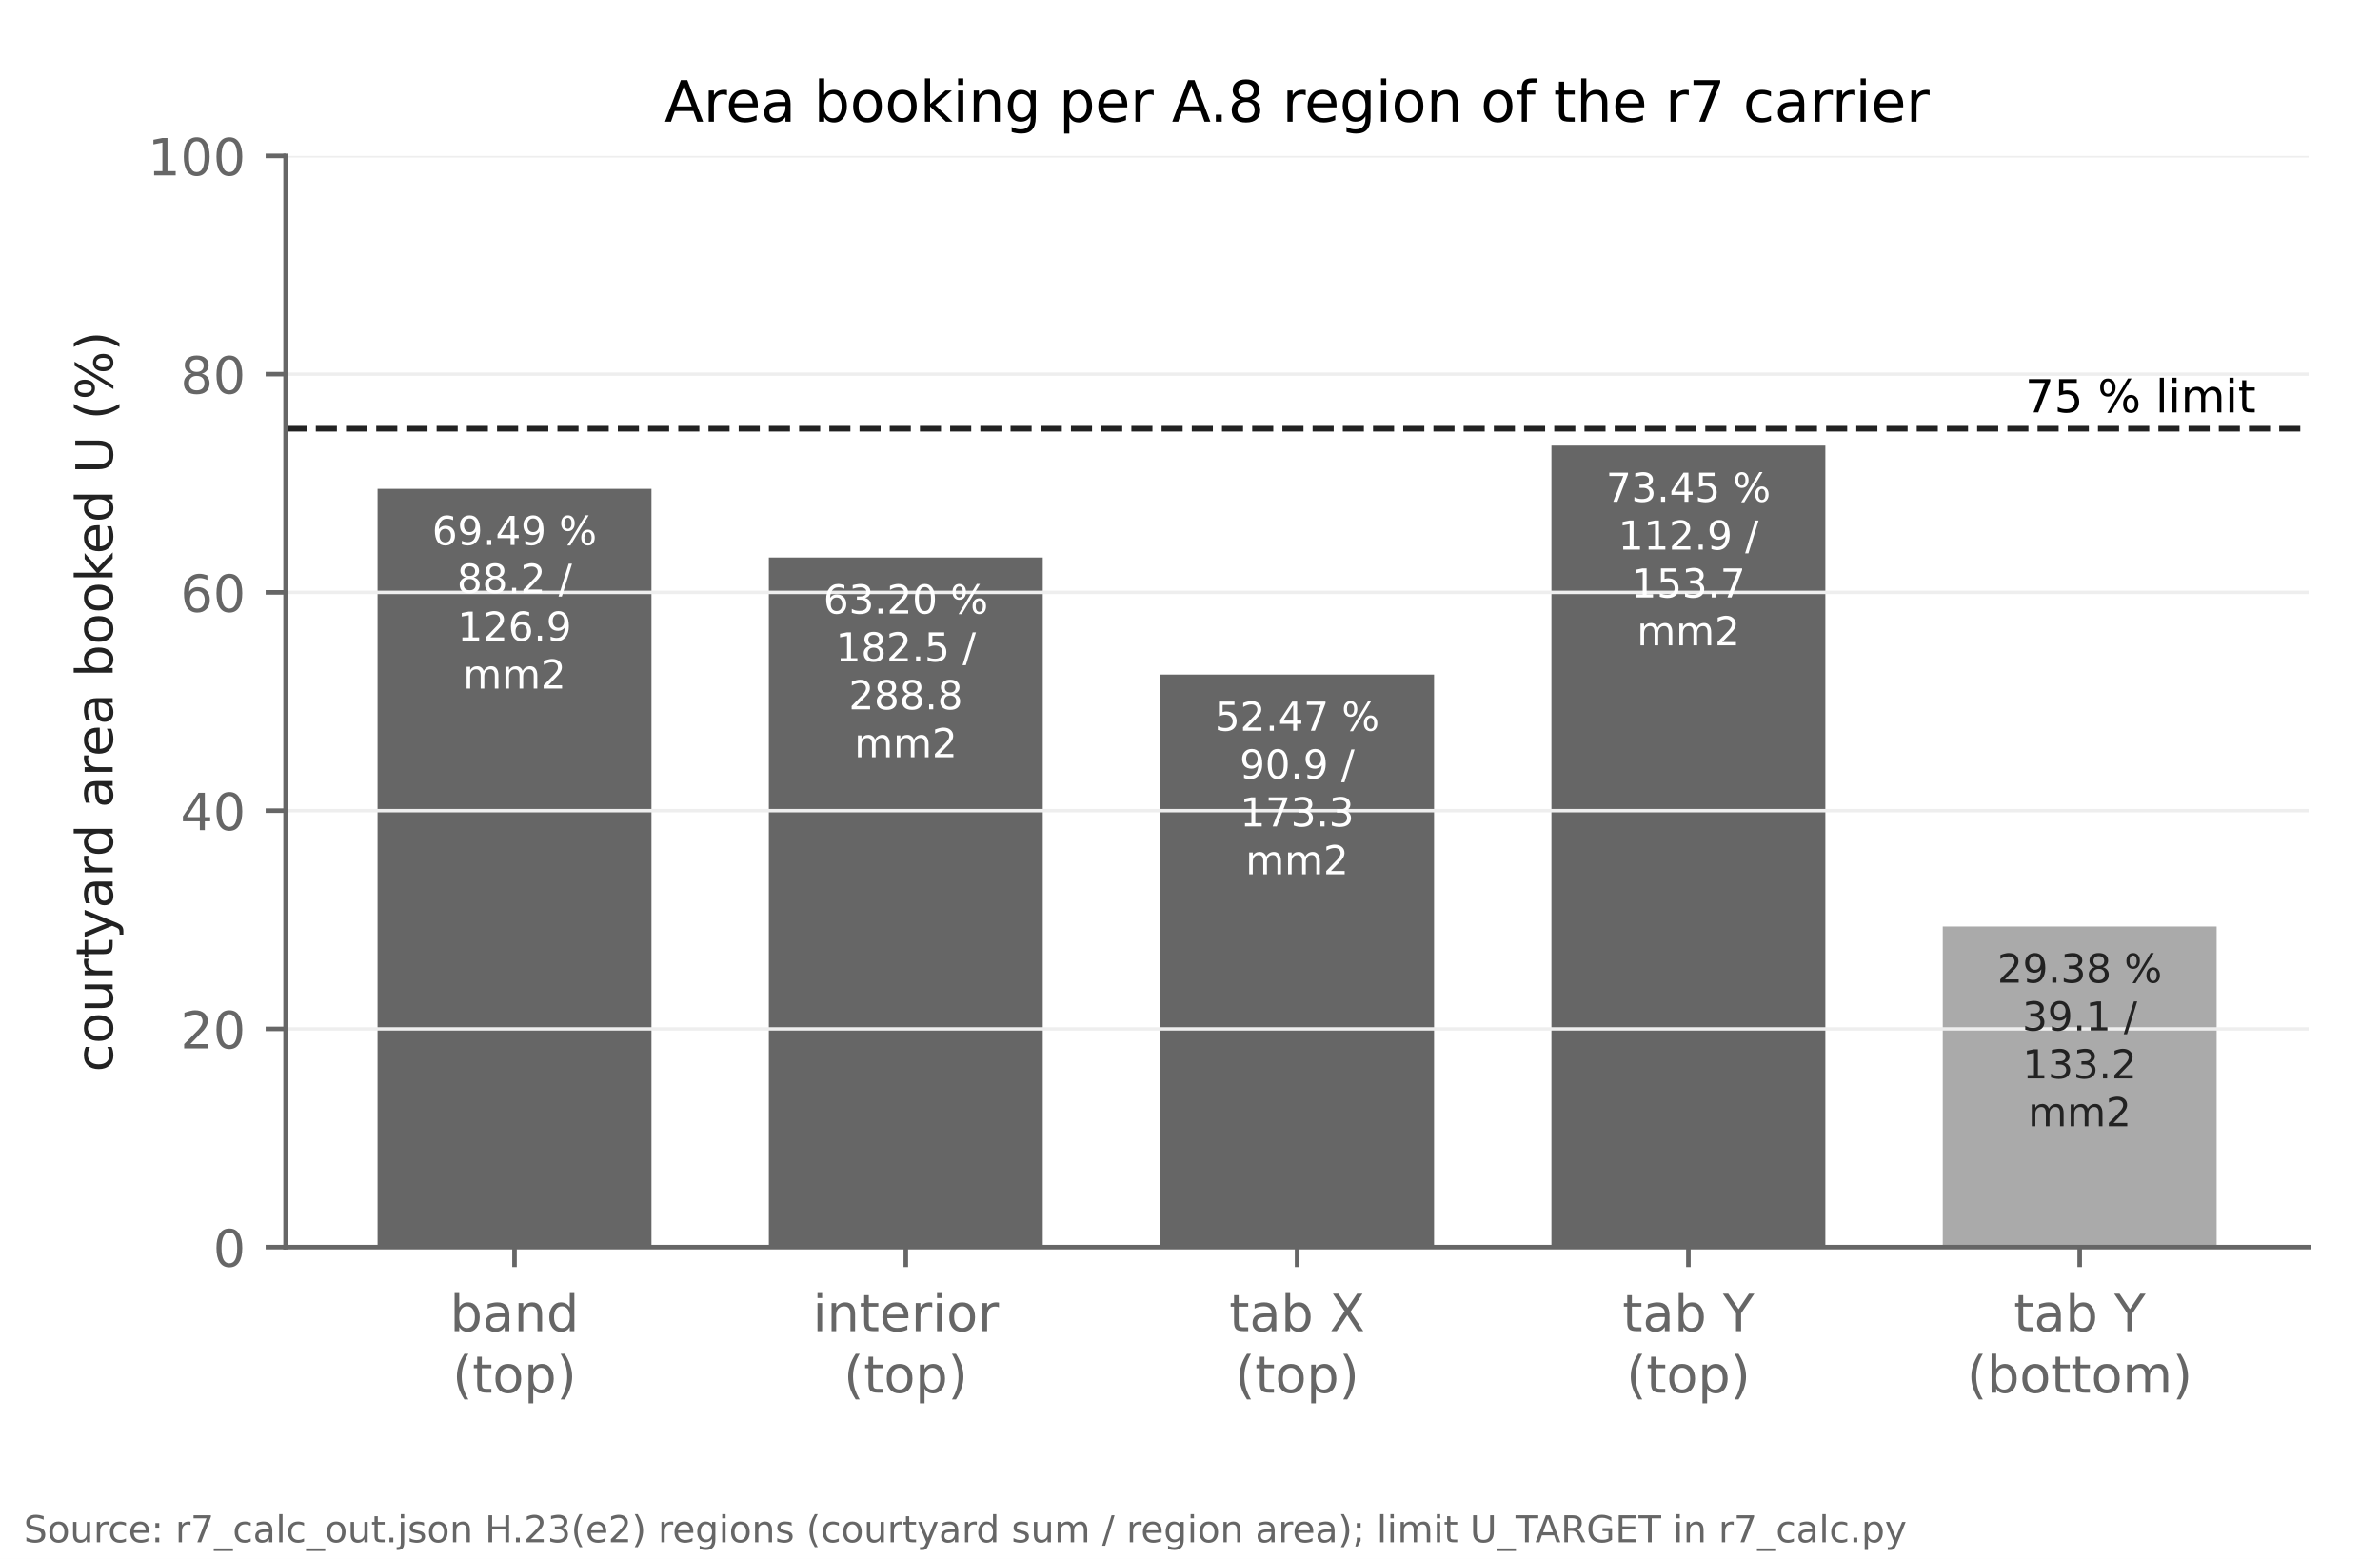
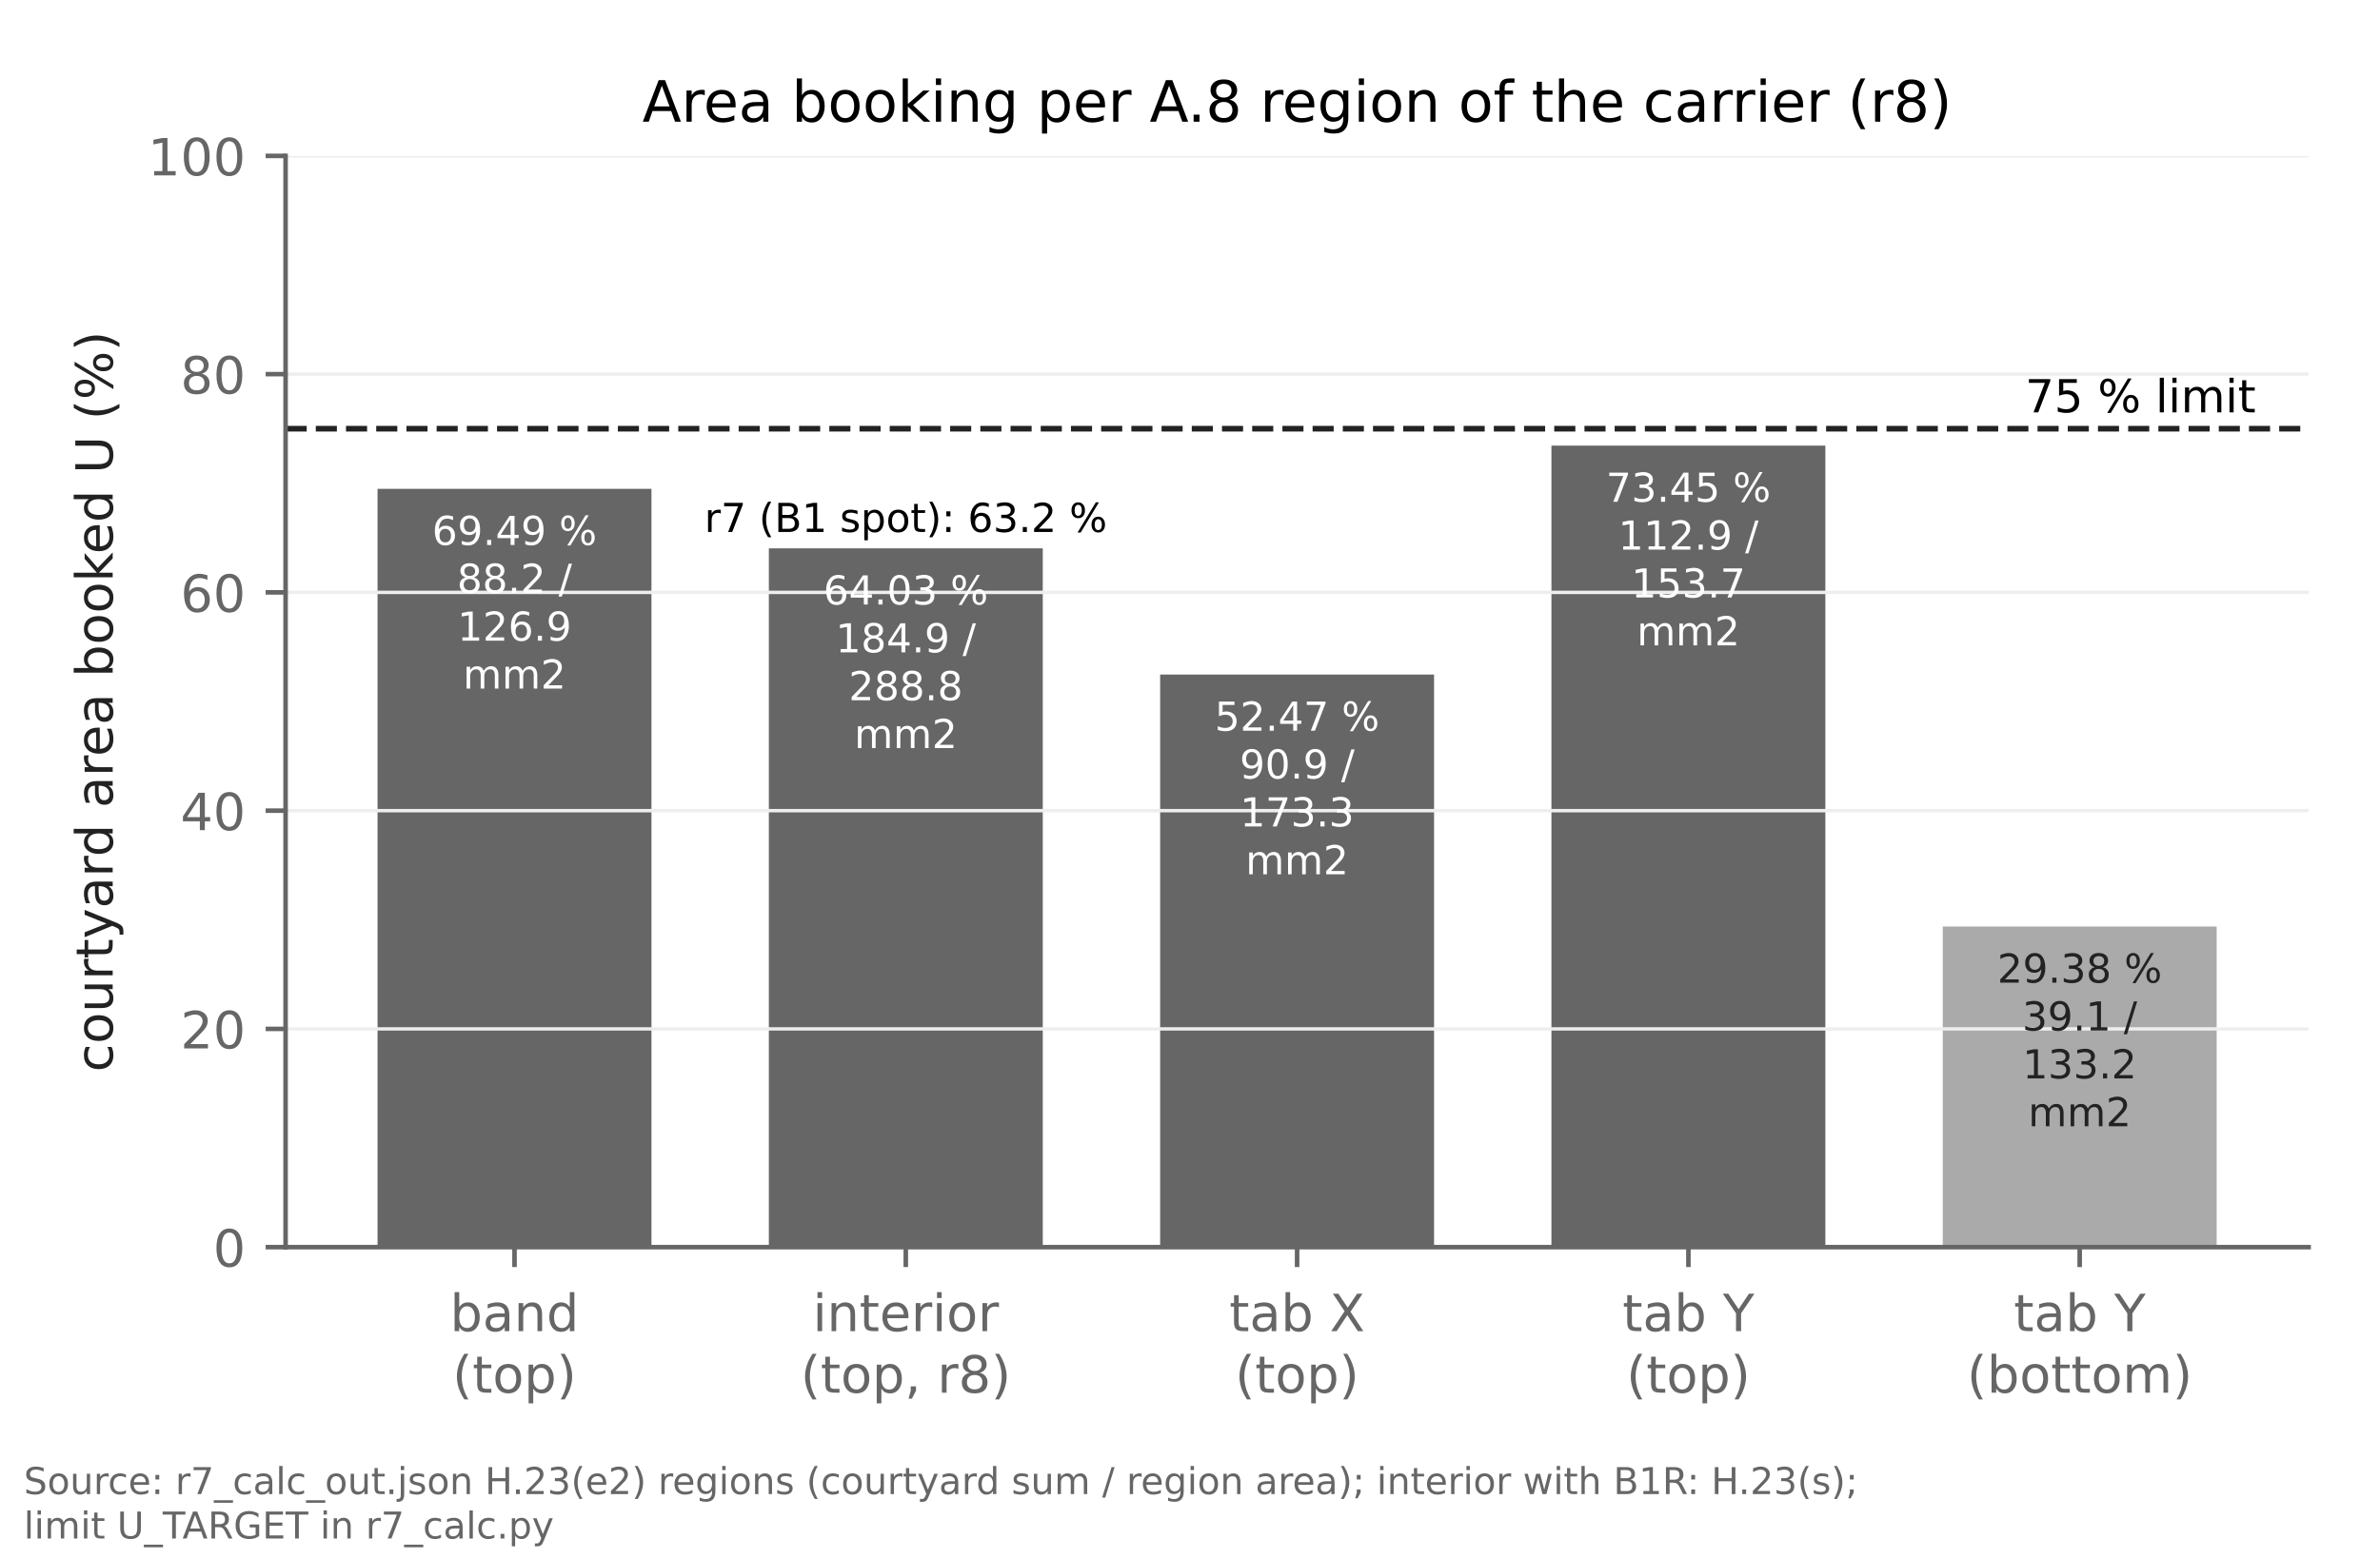
<svg xmlns="http://www.w3.org/2000/svg" xmlns:xlink="http://www.w3.org/1999/xlink" width="417.6pt" height="273.6pt" viewBox="0 0 417.6 273.6" version="1.1">
  <defs>
    <style type="text/css">*{stroke-linejoin: round; stroke-linecap: butt}</style>
  </defs>
  <g id="figure_1">
    <g id="patch_1">
      <path d="M 0 273.6  L 417.6 273.6  L 417.6 0  L 0 0  z " style="fill: #ffffff" />
    </g>
    <g id="axes_1">
      <g id="patch_2">
        <path d="M 50.112 218.88  L 405.072 218.88  L 405.072 27.36  L 50.112 27.36  z " style="fill: #ffffff" />
      </g>
      <g id="patch_3">
-         <path d="M 66.247 218.88  L 114.307 218.88  L 114.307 85.793  L 66.247 85.793  z " clip-path="url(#p204c43bc92)" style="fill: #666666" />
+         <path d="M 66.247 218.88  L 114.307 218.88  L 114.307 85.793  L 66.247 85.793  z " clip-path="url(#pda0bde38fb)" style="fill: #666666" />
      </g>
      <g id="patch_4">
-         <path d="M 134.904 218.88  L 182.965 218.88  L 182.965 97.839  L 134.904 97.839  z " clip-path="url(#p204c43bc92)" style="fill: #666666" />
+         <path d="M 134.904 218.88  L 182.965 218.88  L 182.965 96.242  L 134.904 96.242  z " clip-path="url(#pda0bde38fb)" style="fill: #666666" />
      </g>
      <g id="patch_5">
-         <path d="M 203.562 218.88  L 251.622 218.88  L 251.622 118.389  L 203.562 118.389  z " clip-path="url(#p204c43bc92)" style="fill: #666666" />
+         <path d="M 203.562 218.88  L 251.622 218.88  L 251.622 118.389  L 203.562 118.389  z " clip-path="url(#pda0bde38fb)" style="fill: #666666" />
      </g>
      <g id="patch_6">
-         <path d="M 272.219 218.88  L 320.28 218.88  L 320.28 78.209  L 272.219 78.209  z " clip-path="url(#p204c43bc92)" style="fill: #666666" />
+         <path d="M 272.219 218.88  L 320.28 218.88  L 320.28 78.209  L 272.219 78.209  z " clip-path="url(#pda0bde38fb)" style="fill: #666666" />
      </g>
      <g id="patch_7">
-         <path d="M 340.877 218.88  L 388.937 218.88  L 388.937 162.611  L 340.877 162.611  z " clip-path="url(#p204c43bc92)" style="fill: #aaaaaa" />
+         <path d="M 340.877 218.88  L 388.937 218.88  L 388.937 162.611  L 340.877 162.611  z " clip-path="url(#pda0bde38fb)" style="fill: #aaaaaa" />
      </g>
      <g id="matplotlib.axis_1">
        <g id="xtick_1">
          <g id="line2d_1">
            <defs>
-               <path id="m85e089a905" d="M 0 0  L 0 3.5  " style="stroke: #666666; stroke-width: 0.8" />
+               <path id="m91d2980a15" d="M 0 0  L 0 3.5  " style="stroke: #666666; stroke-width: 0.8" />
            </defs>
            <g>
-               <use xlink:href="#m85e089a905" x="90.277" y="218.88" style="fill: #666666; stroke: #666666; stroke-width: 0.8" />
+               <use xlink:href="#m91d2980a15" x="90.277" y="218.88" style="fill: #666666; stroke: #666666; stroke-width: 0.8" />
            </g>
          </g>
          <g id="text_1">
            <text style="font-size: 9px; font-family: 'DejaVu Sans'; fill: #666666" transform="translate(78.9536 233.6195)">band</text>
            <text style="font-size: 9px; font-family: 'DejaVu Sans'; fill: #666666" transform="translate(79.39094 244.4212)">(top)</text>
          </g>
        </g>
        <g id="xtick_2">
          <g id="line2d_2">
            <g>
-               <use xlink:href="#m85e089a905" x="158.934" y="218.88" style="fill: #666666; stroke: #666666; stroke-width: 0.8" />
+               <use xlink:href="#m91d2980a15" x="158.934" y="218.88" style="fill: #666666; stroke: #666666; stroke-width: 0.8" />
            </g>
          </g>
          <g id="text_2">
            <text style="font-size: 9px; font-family: 'DejaVu Sans'; fill: #666666" transform="translate(142.5958 233.6195)">interior</text>
-             <text style="font-size: 9px; font-family: 'DejaVu Sans'; fill: #666666" transform="translate(148.0486 244.4212)">(top)</text>
+             <text style="font-size: 9px; font-family: 'DejaVu Sans'; fill: #666666" transform="translate(140.4752 244.4212)">(top, r8)</text>
          </g>
        </g>
        <g id="xtick_3">
          <g id="line2d_3">
            <g>
-               <use xlink:href="#m85e089a905" x="227.592" y="218.88" style="fill: #666666; stroke: #666666; stroke-width: 0.8" />
+               <use xlink:href="#m91d2980a15" x="227.592" y="218.88" style="fill: #666666; stroke: #666666; stroke-width: 0.8" />
            </g>
          </g>
          <g id="text_3">
            <text style="font-size: 9px; font-family: 'DejaVu Sans'; fill: #666666" transform="translate(215.7007 233.6195)">tab X</text>
            <text style="font-size: 9px; font-family: 'DejaVu Sans'; fill: #666666" transform="translate(216.7062 244.4212)">(top)</text>
          </g>
        </g>
        <g id="xtick_4">
          <g id="line2d_4">
            <g>
-               <use xlink:href="#m85e089a905" x="296.25" y="218.88" style="fill: #666666; stroke: #666666; stroke-width: 0.8" />
+               <use xlink:href="#m91d2980a15" x="296.25" y="218.88" style="fill: #666666; stroke: #666666; stroke-width: 0.8" />
            </g>
          </g>
          <g id="text_4">
            <text style="font-size: 9px; font-family: 'DejaVu Sans'; fill: #666666" transform="translate(284.6924 233.6195)">tab Y</text>
            <text style="font-size: 9px; font-family: 'DejaVu Sans'; fill: #666666" transform="translate(285.3639 244.4212)">(top)</text>
          </g>
        </g>
        <g id="xtick_5">
          <g id="line2d_5">
            <g>
-               <use xlink:href="#m85e089a905" x="364.907" y="218.88" style="fill: #666666; stroke: #666666; stroke-width: 0.8" />
+               <use xlink:href="#m91d2980a15" x="364.907" y="218.88" style="fill: #666666; stroke: #666666; stroke-width: 0.8" />
            </g>
          </g>
          <g id="text_5">
            <text style="font-size: 9px; font-family: 'DejaVu Sans'; fill: #666666" transform="translate(353.35 233.6195)">tab Y</text>
            <text style="font-size: 9px; font-family: 'DejaVu Sans'; fill: #666666" transform="translate(345.1206 244.4219)">(bottom)</text>
          </g>
        </g>
      </g>
      <g id="matplotlib.axis_2">
        <g id="ytick_1">
          <g id="line2d_6">
-             <path d="M 50.112 218.88  L 405.072 218.88  " clip-path="url(#p204c43bc92)" style="fill: none; stroke: #eeeeee; stroke-width: 0.6; stroke-linecap: square" />
+             <path d="M 50.112 218.88  L 405.072 218.88  " clip-path="url(#pda0bde38fb)" style="fill: none; stroke: #eeeeee; stroke-width: 0.6; stroke-linecap: square" />
          </g>
          <g id="line2d_7">
            <defs>
-               <path id="m4b1d937ffe" d="M 0 0  L -3.5 0  " style="stroke: #666666; stroke-width: 0.8" />
+               <path id="mf7beea5264" d="M 0 0  L -3.5 0  " style="stroke: #666666; stroke-width: 0.8" />
            </defs>
            <g>
-               <use xlink:href="#m4b1d937ffe" x="50.112" y="218.88" style="fill: #666666; stroke: #666666; stroke-width: 0.8" />
+               <use xlink:href="#mf7beea5264" x="50.112" y="218.88" style="fill: #666666; stroke: #666666; stroke-width: 0.8" />
            </g>
          </g>
          <g id="text_6">
            <text style="font-size: 9px; font-family: 'DejaVu Sans'; text-anchor: end; fill: #666666" x="43.112" y="222.299" transform="rotate(-0 43.112 222.2989)">0</text>
          </g>
        </g>
        <g id="ytick_2">
          <g id="line2d_8">
-             <path d="M 50.112 180.576  L 405.072 180.576  " clip-path="url(#p204c43bc92)" style="fill: none; stroke: #eeeeee; stroke-width: 0.6; stroke-linecap: square" />
+             <path d="M 50.112 180.576  L 405.072 180.576  " clip-path="url(#pda0bde38fb)" style="fill: none; stroke: #eeeeee; stroke-width: 0.6; stroke-linecap: square" />
          </g>
          <g id="line2d_9">
            <g>
-               <use xlink:href="#m4b1d937ffe" x="50.112" y="180.576" style="fill: #666666; stroke: #666666; stroke-width: 0.8" />
+               <use xlink:href="#mf7beea5264" x="50.112" y="180.576" style="fill: #666666; stroke: #666666; stroke-width: 0.8" />
            </g>
          </g>
          <g id="text_7">
            <text style="font-size: 9px; font-family: 'DejaVu Sans'; text-anchor: end; fill: #666666" x="43.112" y="183.995" transform="rotate(-0 43.112 183.9949)">20</text>
          </g>
        </g>
        <g id="ytick_3">
          <g id="line2d_10">
-             <path d="M 50.112 142.272  L 405.072 142.272  " clip-path="url(#p204c43bc92)" style="fill: none; stroke: #eeeeee; stroke-width: 0.6; stroke-linecap: square" />
+             <path d="M 50.112 142.272  L 405.072 142.272  " clip-path="url(#pda0bde38fb)" style="fill: none; stroke: #eeeeee; stroke-width: 0.6; stroke-linecap: square" />
          </g>
          <g id="line2d_11">
            <g>
-               <use xlink:href="#m4b1d937ffe" x="50.112" y="142.272" style="fill: #666666; stroke: #666666; stroke-width: 0.8" />
+               <use xlink:href="#mf7beea5264" x="50.112" y="142.272" style="fill: #666666; stroke: #666666; stroke-width: 0.8" />
            </g>
          </g>
          <g id="text_8">
            <text style="font-size: 9px; font-family: 'DejaVu Sans'; text-anchor: end; fill: #666666" x="43.112" y="145.691" transform="rotate(-0 43.112 145.6909)">40</text>
          </g>
        </g>
        <g id="ytick_4">
          <g id="line2d_12">
-             <path d="M 50.112 103.968  L 405.072 103.968  " clip-path="url(#p204c43bc92)" style="fill: none; stroke: #eeeeee; stroke-width: 0.6; stroke-linecap: square" />
+             <path d="M 50.112 103.968  L 405.072 103.968  " clip-path="url(#pda0bde38fb)" style="fill: none; stroke: #eeeeee; stroke-width: 0.6; stroke-linecap: square" />
          </g>
          <g id="line2d_13">
            <g>
-               <use xlink:href="#m4b1d937ffe" x="50.112" y="103.968" style="fill: #666666; stroke: #666666; stroke-width: 0.8" />
+               <use xlink:href="#mf7beea5264" x="50.112" y="103.968" style="fill: #666666; stroke: #666666; stroke-width: 0.8" />
            </g>
          </g>
          <g id="text_9">
            <text style="font-size: 9px; font-family: 'DejaVu Sans'; text-anchor: end; fill: #666666" x="43.112" y="107.387" transform="rotate(-0 43.112 107.3869)">60</text>
          </g>
        </g>
        <g id="ytick_5">
          <g id="line2d_14">
-             <path d="M 50.112 65.664  L 405.072 65.664  " clip-path="url(#p204c43bc92)" style="fill: none; stroke: #eeeeee; stroke-width: 0.6; stroke-linecap: square" />
+             <path d="M 50.112 65.664  L 405.072 65.664  " clip-path="url(#pda0bde38fb)" style="fill: none; stroke: #eeeeee; stroke-width: 0.6; stroke-linecap: square" />
          </g>
          <g id="line2d_15">
            <g>
-               <use xlink:href="#m4b1d937ffe" x="50.112" y="65.664" style="fill: #666666; stroke: #666666; stroke-width: 0.8" />
+               <use xlink:href="#mf7beea5264" x="50.112" y="65.664" style="fill: #666666; stroke: #666666; stroke-width: 0.8" />
            </g>
          </g>
          <g id="text_10">
            <text style="font-size: 9px; font-family: 'DejaVu Sans'; text-anchor: end; fill: #666666" x="43.112" y="69.083" transform="rotate(-0 43.112 69.08294)">80</text>
          </g>
        </g>
        <g id="ytick_6">
          <g id="line2d_16">
-             <path d="M 50.112 27.36  L 405.072 27.36  " clip-path="url(#p204c43bc92)" style="fill: none; stroke: #eeeeee; stroke-width: 0.6; stroke-linecap: square" />
+             <path d="M 50.112 27.36  L 405.072 27.36  " clip-path="url(#pda0bde38fb)" style="fill: none; stroke: #eeeeee; stroke-width: 0.6; stroke-linecap: square" />
          </g>
          <g id="line2d_17">
            <g>
-               <use xlink:href="#m4b1d937ffe" x="50.112" y="27.36" style="fill: #666666; stroke: #666666; stroke-width: 0.8" />
+               <use xlink:href="#mf7beea5264" x="50.112" y="27.36" style="fill: #666666; stroke: #666666; stroke-width: 0.8" />
            </g>
          </g>
          <g id="text_11">
            <text style="font-size: 9px; font-family: 'DejaVu Sans'; text-anchor: end; fill: #666666" x="43.112" y="30.779" transform="rotate(-0 43.112 30.77895)">100</text>
          </g>
        </g>
        <g id="text_12">
          <text style="font-size: 9px; font-family: 'DejaVu Sans'; text-anchor: middle; fill: #222222" x="19.771" y="123.12" transform="rotate(-90 19.77114 123.12)">courtyard area booked U (%)</text>
        </g>
      </g>
      <g id="line2d_18">
-         <path d="M 50.112 75.24  L 405.072 75.24  " clip-path="url(#p204c43bc92)" style="fill: none; stroke-dasharray: 3.7,1.6; stroke-dashoffset: 0; stroke: #222222" />
+         <path d="M 50.112 75.24  L 405.072 75.24  " clip-path="url(#pda0bde38fb)" style="fill: none; stroke-dasharray: 3.7,1.6; stroke-dashoffset: 0; stroke: #222222" />
      </g>
      <g id="patch_8">
        <path d="M 50.112 218.88  L 50.112 27.36  " style="fill: none; stroke: #666666; stroke-width: 0.8; stroke-linejoin: miter; stroke-linecap: square" />
      </g>
      <g id="patch_9">
        <path d="M 50.112 218.88  L 405.072 218.88  " style="fill: none; stroke: #666666; stroke-width: 0.8; stroke-linejoin: miter; stroke-linecap: square" />
      </g>
      <g id="text_13">
        <text style="font-size: 7px; font-family: 'DejaVu Sans'; fill: #ffffff" transform="translate(75.81898 95.6422)">69.49 %</text>
        <text style="font-size: 7px; font-family: 'DejaVu Sans'; fill: #ffffff" transform="translate(80.19235 104.0436)">88.2 /</text>
        <text style="font-size: 7px; font-family: 'DejaVu Sans'; fill: #ffffff" transform="translate(80.25688 112.4449)">126.9</text>
        <text style="font-size: 7px; font-family: 'DejaVu Sans'; fill: #ffffff" transform="translate(81.23141 120.8463)">mm2</text>
      </g>
      <g id="text_14">
-         <text style="font-size: 7px; font-family: 'DejaVu Sans'; fill: #ffffff" transform="translate(144.4766 107.6888)">63.20 %</text>
-         <text style="font-size: 7px; font-family: 'DejaVu Sans'; fill: #ffffff" transform="translate(146.6231 116.0902)">182.5 /</text>
-         <text style="font-size: 7px; font-family: 'DejaVu Sans'; fill: #ffffff" transform="translate(148.9145 124.4915)">288.8</text>
-         <text style="font-size: 7px; font-family: 'DejaVu Sans'; fill: #ffffff" transform="translate(149.889 132.8929)">mm2</text>
+         <text style="font-size: 7px; font-family: 'DejaVu Sans'; fill: #ffffff" transform="translate(144.4766 106.0915)">64.03 %</text>
+         <text style="font-size: 7px; font-family: 'DejaVu Sans'; fill: #ffffff" transform="translate(146.6231 114.4929)">184.9 /</text>
+         <text style="font-size: 7px; font-family: 'DejaVu Sans'; fill: #ffffff" transform="translate(148.9145 122.8943)">288.8</text>
+         <text style="font-size: 7px; font-family: 'DejaVu Sans'; fill: #ffffff" transform="translate(149.889 131.2956)">mm2</text>
      </g>
      <g id="text_15">
        <text style="font-size: 7px; font-family: 'DejaVu Sans'; fill: #ffffff" transform="translate(213.1343 128.2389)">52.47 %</text>
        <text style="font-size: 7px; font-family: 'DejaVu Sans'; fill: #ffffff" transform="translate(217.5076 136.6403)">90.9 /</text>
        <text style="font-size: 7px; font-family: 'DejaVu Sans'; fill: #ffffff" transform="translate(217.5722 145.0416)">173.3</text>
        <text style="font-size: 7px; font-family: 'DejaVu Sans'; fill: #ffffff" transform="translate(218.5467 153.443)">mm2</text>
      </g>
      <g id="text_16">
        <text style="font-size: 7px; font-family: 'DejaVu Sans'; fill: #ffffff" transform="translate(281.7919 88.058)">73.45 %</text>
        <text style="font-size: 7px; font-family: 'DejaVu Sans'; fill: #ffffff" transform="translate(283.9384 96.45937)">112.9 /</text>
        <text style="font-size: 7px; font-family: 'DejaVu Sans'; fill: #ffffff" transform="translate(286.2298 104.8607)">153.7</text>
        <text style="font-size: 7px; font-family: 'DejaVu Sans'; fill: #ffffff" transform="translate(287.2043 113.2621)">mm2</text>
      </g>
      <g id="text_17">
        <text style="font-size: 7px; font-family: 'DejaVu Sans'; fill: #222222" transform="translate(350.4495 172.4609)">29.38 %</text>
        <text style="font-size: 7px; font-family: 'DejaVu Sans'; fill: #222222" transform="translate(354.8229 180.8622)">39.1 /</text>
        <text style="font-size: 7px; font-family: 'DejaVu Sans'; fill: #222222" transform="translate(354.8874 189.2636)">133.2</text>
        <text style="font-size: 7px; font-family: 'DejaVu Sans'; fill: #222222" transform="translate(355.862 197.665)">mm2</text>
      </g>
      <g id="text_18">
        <text style="font-size: 8px; font-family: 'DejaVu Sans'; text-anchor: end" x="395.803" y="72.367" transform="rotate(-0 395.8032 72.3672)">75 % limit</text>
      </g>
      <g id="text_19">
-         <text style="font-size: 10px; font-family: 'DejaVu Sans'; text-anchor: middle" x="227.592" y="21.36" transform="rotate(-0 227.592 21.36)">Area booking per A.8 region of the r7 carrier</text>
+         <text style="font-size: 7px; font-family: 'DejaVu Sans'; text-anchor: middle" x="158.934" y="93.369" transform="rotate(-0 158.9344 93.36928)">r7 (B1 spot): 63.2 %</text>
+       </g>
+       <g id="text_20">
+         <text style="font-size: 10px; font-family: 'DejaVu Sans'; text-anchor: middle" x="227.592" y="21.36" transform="rotate(-0 227.592 21.36)">Area booking per A.8 region of the carrier (r8)</text>
      </g>
    </g>
-     <g id="text_20">
-       <text style="font-size: 6.5px; font-family: 'DejaVu Sans'; text-anchor: start; fill: #666666" x="4.176" y="270.67" transform="rotate(-0 4.176 270.6705)">Source: r7_calc_out.json H.23(e2) regions (courtyard sum / region area); limit U_TARGET in r7_calc.py</text>
+     <g id="text_21">
+       <text style="font-size: 6.5px; font-family: 'DejaVu Sans'; fill: #666666" transform="translate(4.176 262.2181)">Source: r7_calc_out.json H.23(e2) regions (courtyard sum / region area); interior with B1R: H.23(s);</text>
+       <text style="font-size: 6.5px; font-family: 'DejaVu Sans'; fill: #666666" transform="translate(4.176 270.0198)">limit U_TARGET in r7_calc.py</text>
    </g>
  </g>
  <defs>
-     <clipPath id="p204c43bc92">
+     <clipPath id="pda0bde38fb">
      <rect x="50.112" y="27.36" width="354.96" height="191.52" />
    </clipPath>
  </defs>
</svg>
